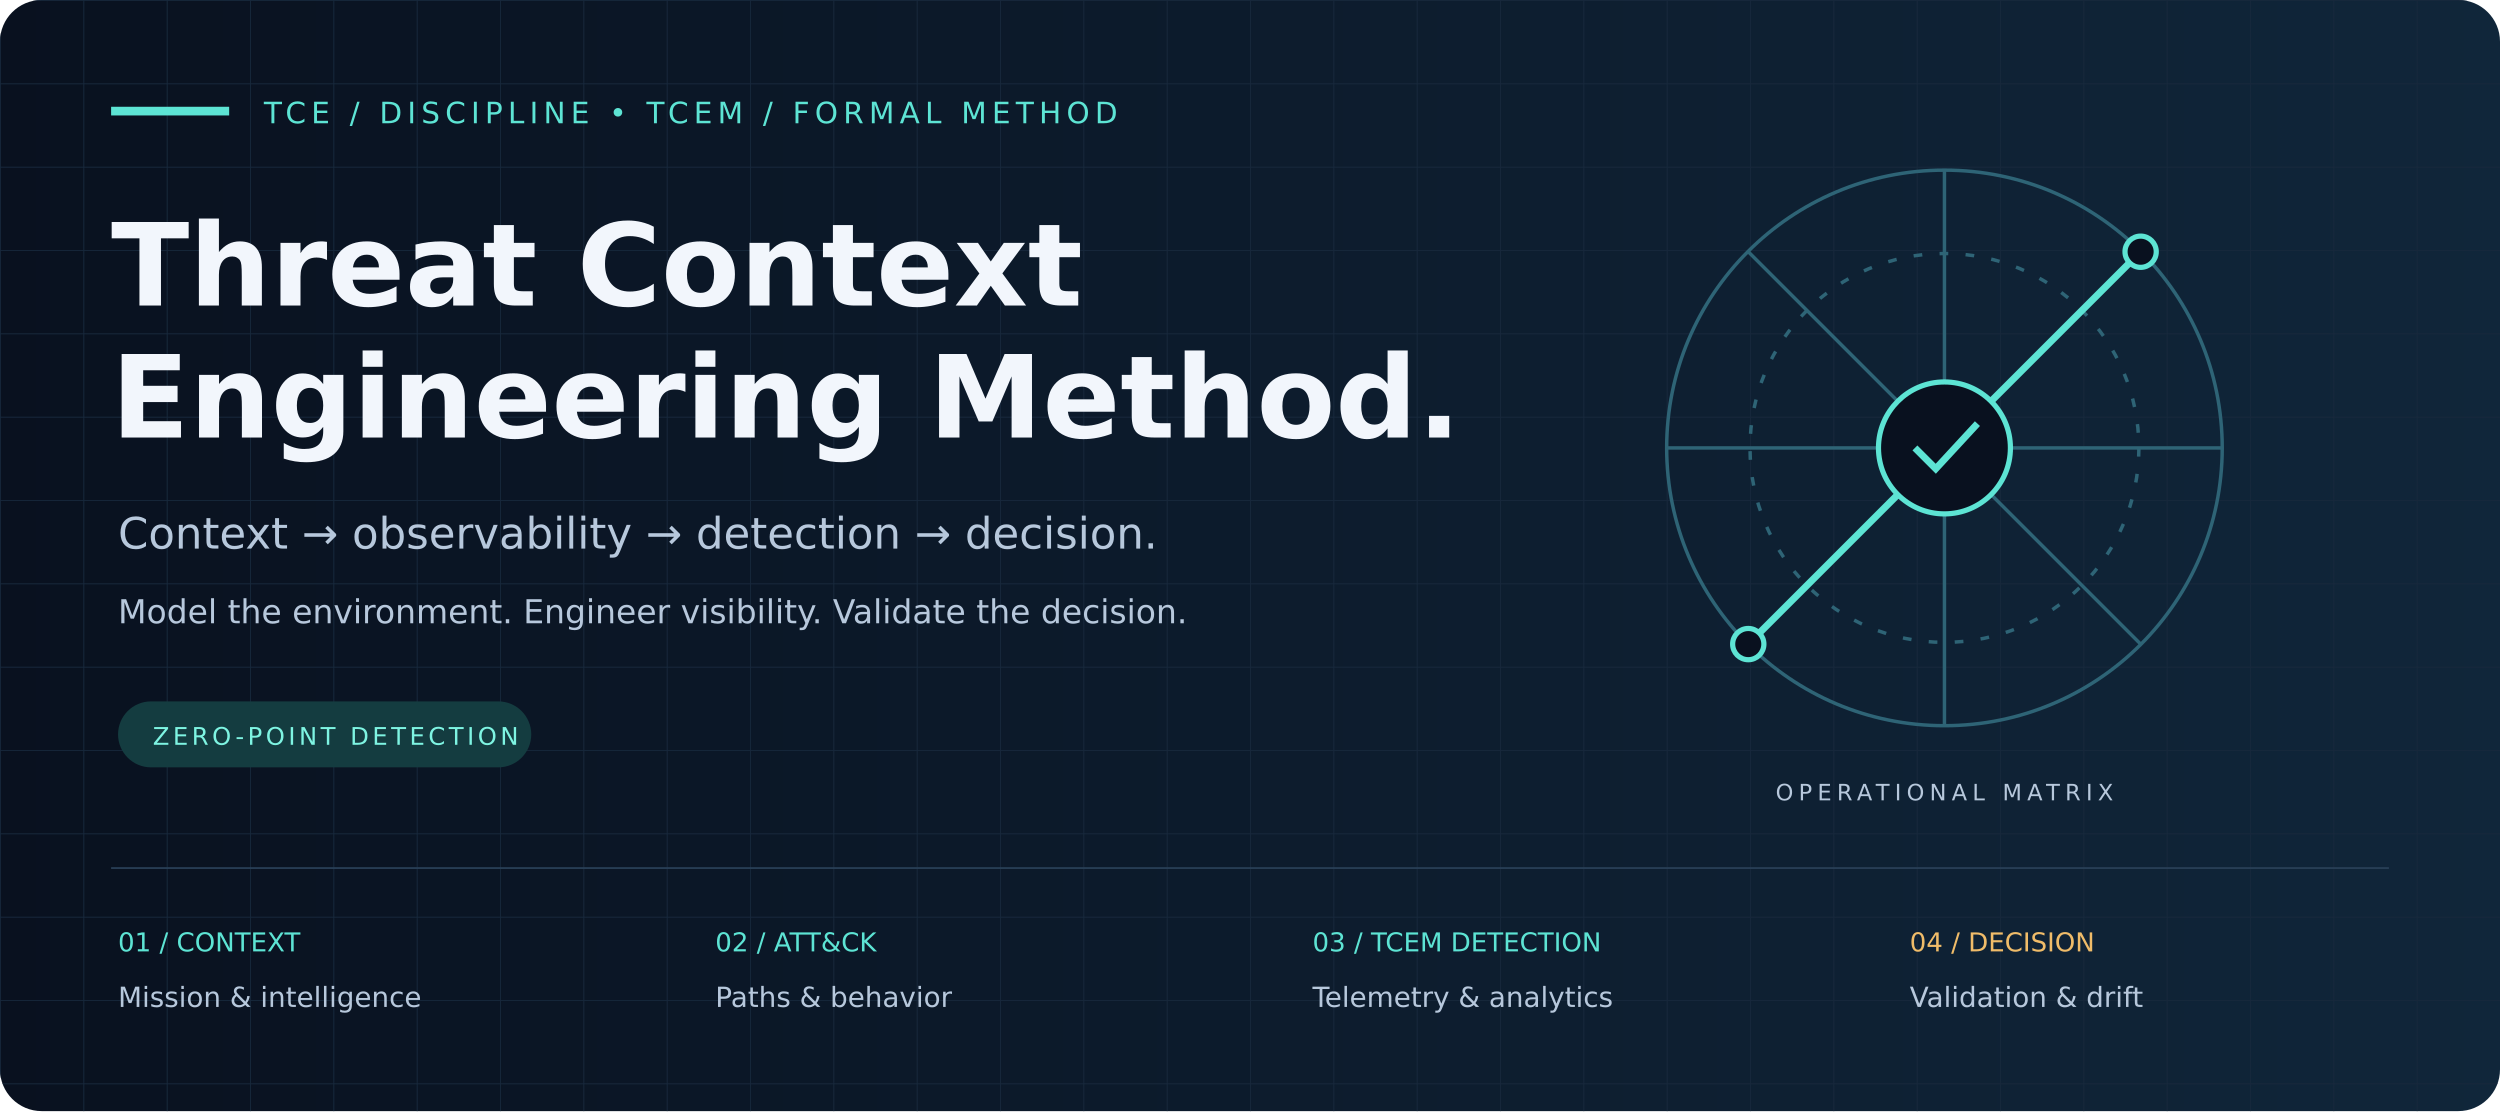
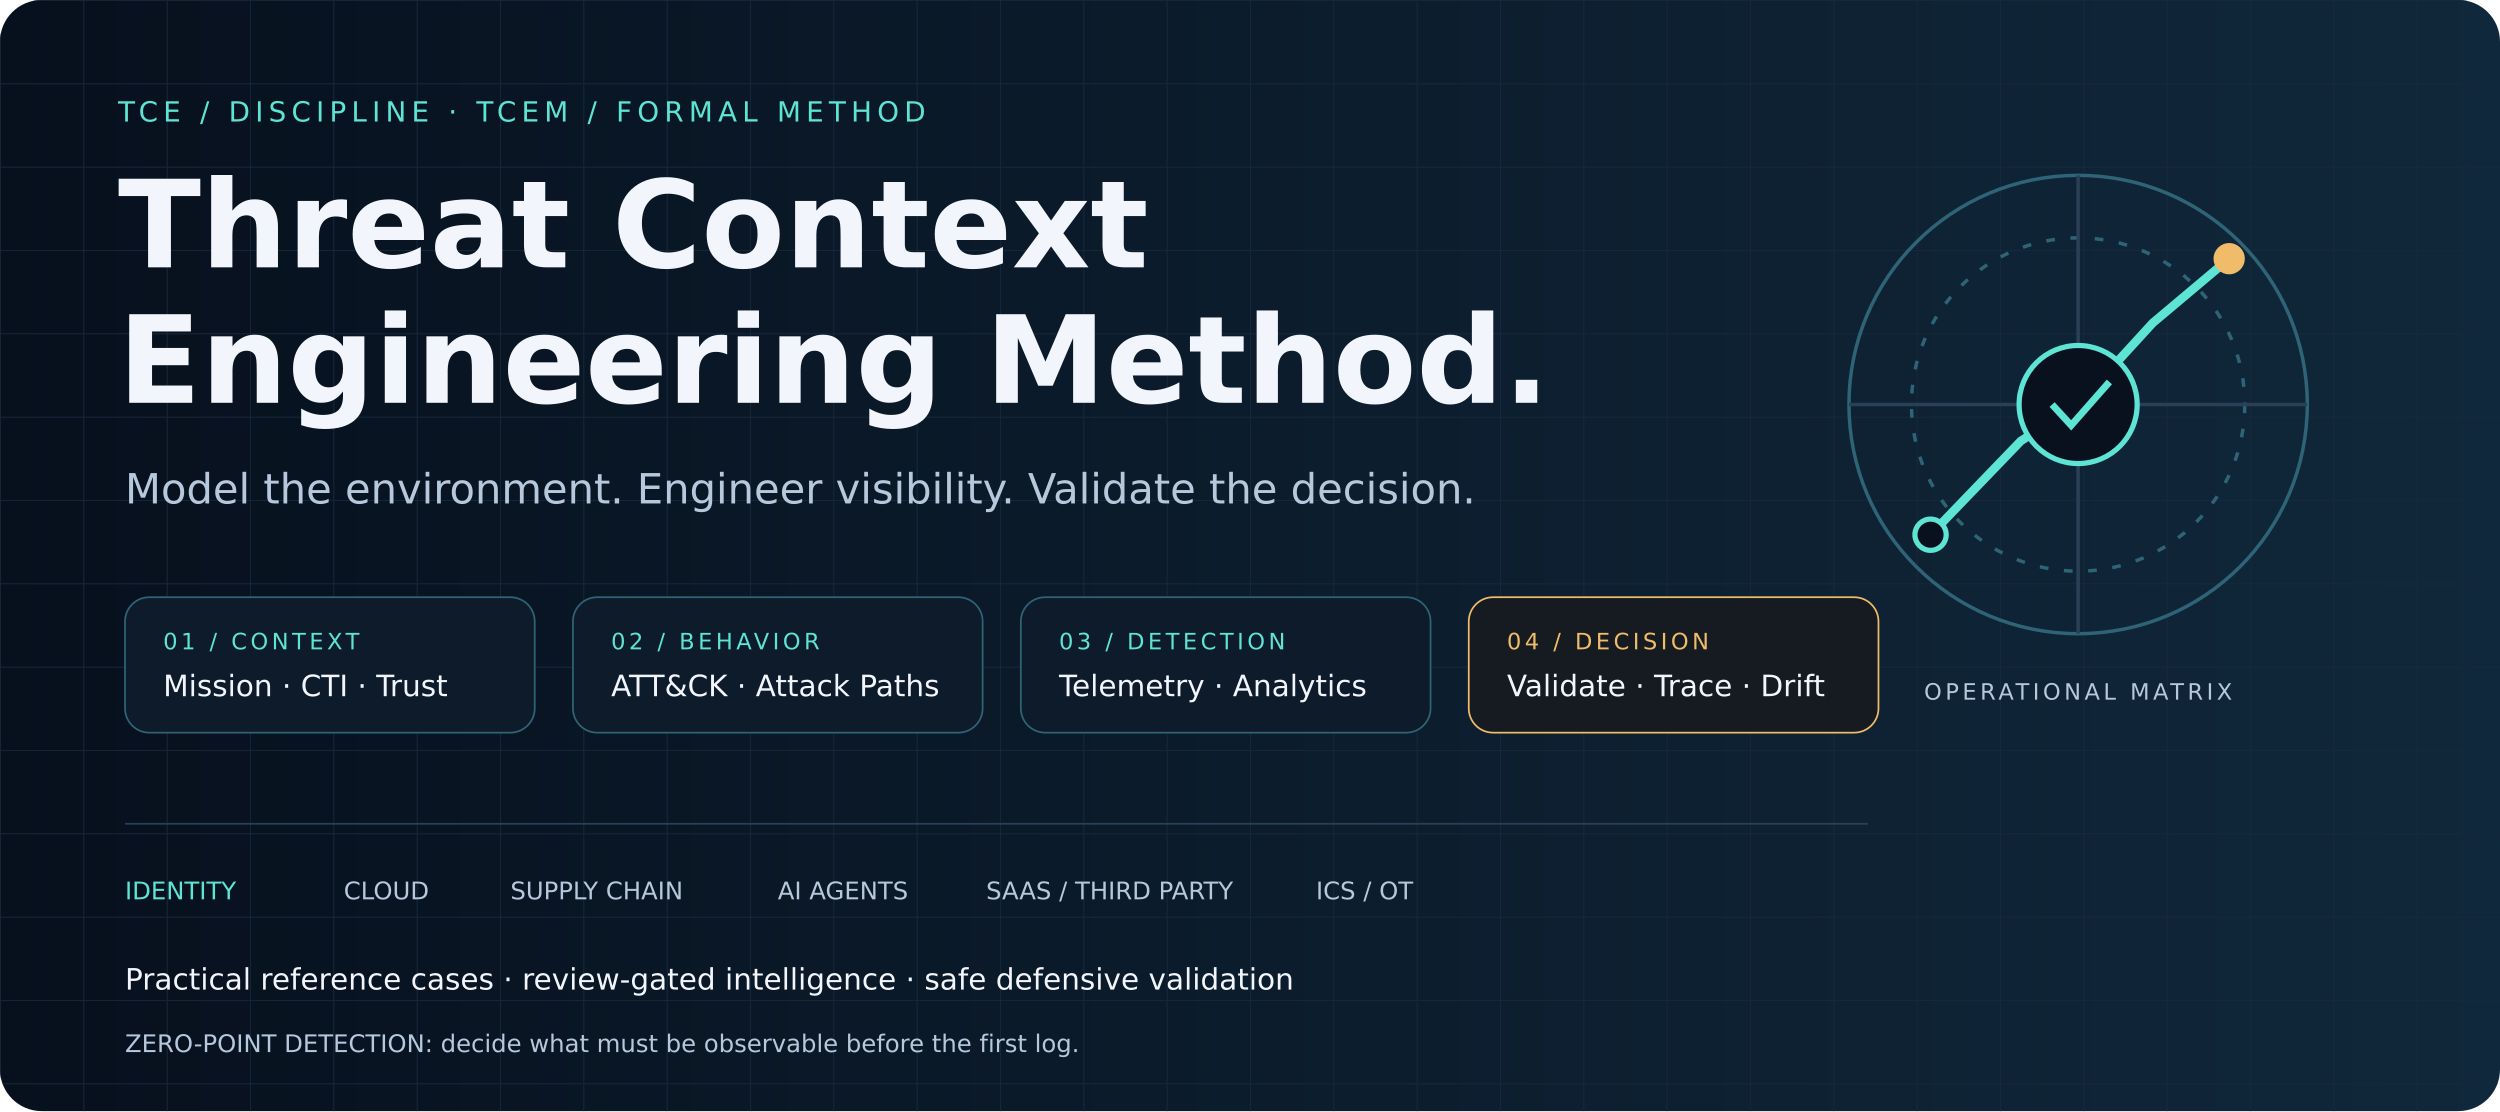
<svg xmlns="http://www.w3.org/2000/svg" width="1440" height="640" viewBox="0 0 1440 640" role="img" aria-labelledby="title desc">
  <defs>
    <pattern id="grid" width="48" height="48" patternUnits="userSpaceOnUse">
      <path d="M48 0H0V48" fill="none" stroke="#17283c" stroke-width="1" />
    </pattern>
-     <linearGradient id="bg">
-       <stop stop-color="#09111f" />
-       <stop offset="1" stop-color="#10263a" />
+     <linearGradient id="bg" x1="0" x2="1">
+       <stop stop-color="#07101d" />
+       <stop offset="1" stop-color="#10283b" />
    </linearGradient>
  </defs>
  <rect width="1440" height="640" rx="24" fill="url(#bg)" />
  <rect width="1440" height="640" rx="24" fill="url(#grid)" />
-   <path d="M64 64H132" stroke="#5de4d4" stroke-width="5" />
  <g font-family="DejaVu Sans,Arial,sans-serif">
-     <text x="152" y="71" font-size="17" fill="#5de4d4" letter-spacing="3">TCE / DISCIPLINE   •   TCEM / FORMAL METHOD</text>
-     <text x="64" y="176" font-size="66" font-weight="bold" fill="#f2f6fc">Threat Context</text>
-     <text x="64" y="252" font-size="66" font-weight="bold" fill="#f2f6fc">Engineering Method.</text>
-     <text x="68" y="316" font-size="25" fill="#b7c8dc">Context → observability → detection → decision.</text>
-     <text x="68" y="359" font-size="19" fill="#b7c8dc">Model the environment. Engineer visibility. Validate the decision.</text>
-     <rect x="68" y="404" width="238" height="38" rx="19" fill="#143c40" />
-     <text x="88" y="429" font-size="14" fill="#7ef4e2" letter-spacing="2">ZERO-POINT DETECTION</text>
-     <g fill="none" stroke="#2e6476" stroke-width="2">
-       <circle cx="1120" cy="258" r="160" />
-       <circle cx="1120" cy="258" r="112" stroke-dasharray="5 10" />
-       <path d="M960 258H1280M1120 98V418M1007 145L1233 371M1007 371L1233 145" />
+     <text x="68" y="70" fill="#5de4d4" font-size="16" letter-spacing="3">TCE / DISCIPLINE  ·  TCEM / FORMAL METHOD</text>
+     <text x="68" y="154" fill="#f2f6fc" font-size="70" font-weight="700">Threat Context</text>
+     <text x="68" y="232" fill="#f2f6fc" font-size="70" font-weight="700">Engineering Method.</text>
+     <text x="72" y="290" fill="#b7c8dc" font-size="24">Model the environment. Engineer visibility. Validate the decision.</text>
+     <g transform="translate(72,344)">
+       <rect width="236" height="78" rx="14" fill="#0d1b2b" stroke="#2e6476" />
+       <text x="22" y="30" fill="#5de4d4" font-size="13" letter-spacing="2">01 / CONTEXT</text>
+       <text x="22" y="57" fill="#f2f6fc" font-size="17">Mission · CTI · Trust</text>
+       <rect x="258" width="236" height="78" rx="14" fill="#0d1b2b" stroke="#2e6476" />
+       <text x="280" y="30" fill="#5de4d4" font-size="13" letter-spacing="2">02 / BEHAVIOR</text>
+       <text x="280" y="57" fill="#f2f6fc" font-size="17">ATT&amp;CK · Attack Paths</text>
+       <rect x="516" width="236" height="78" rx="14" fill="#0d1b2b" stroke="#2e6476" />
+       <text x="538" y="30" fill="#5de4d4" font-size="13" letter-spacing="2">03 / DETECTION</text>
+       <text x="538" y="57" fill="#f2f6fc" font-size="17">Telemetry · Analytics</text>
+       <rect x="774" width="236" height="78" rx="14" fill="#151b21" stroke="#f0bc69" />
+       <text x="796" y="30" fill="#f0bc69" font-size="13" letter-spacing="2">04 / DECISION</text>
+       <text x="796" y="57" fill="#f2f6fc" font-size="17">Validate · Trace · Drift</text>
    </g>
-     <path d="M1007 371L1120 258L1233 145" fill="none" stroke="#5de4d4" stroke-width="4" />
-     <g fill="#09111f" stroke="#5de4d4" stroke-width="3">
-       <circle cx="1007" cy="371" r="9" />
-       <circle cx="1233" cy="145" r="9" />
-       <circle cx="1120" cy="258" r="38" />
+     <g transform="translate(1052,88)">
+       <circle cx="145" cy="145" r="132" fill="none" stroke="#2e6476" stroke-width="2" />
+       <circle cx="145" cy="145" r="96" fill="none" stroke="#2e6476" stroke-width="2" stroke-dasharray="5 9" />
+       <path d="M145 13V277M13 145H277" stroke="#294057" stroke-width="2" />
+       <path d="M60 220L112 166L145 145L188 98L232 61" fill="none" stroke="#5de4d4" stroke-width="5" />
+       <circle cx="60" cy="220" r="9" fill="#09111f" stroke="#5de4d4" stroke-width="3" />
+       <circle cx="145" cy="145" r="34" fill="#09111f" stroke="#5de4d4" stroke-width="3" />
+       <circle cx="232" cy="61" r="9" fill="#f0bc69" />
+       <path d="M130 145l11 12 22-25" fill="none" stroke="#5de4d4" stroke-width="4" />
+       <text x="145" y="315" text-anchor="middle" fill="#b7c8dc" font-size="13" letter-spacing="2">OPERATIONAL MATRIX</text>
    </g>
-     <path d="M1103 258L1115 270L1139 244" fill="none" stroke="#5de4d4" stroke-width="4" />
-     <text x="1120" y="461" text-anchor="middle" font-size="13" fill="#b7c8dc" letter-spacing="3">OPERATIONAL MATRIX</text>
-     <path d="M64 500H1376" stroke="#294057" />
-     <text x="68" y="548" font-size="15" fill="#5de4d4">01 / CONTEXT</text>
-     <text x="412" y="548" font-size="15" fill="#5de4d4">02 / ATT&amp;CK</text>
-     <text x="756" y="548" font-size="15" fill="#5de4d4">03 / TCEM DETECTION</text>
-     <text x="1100" y="548" font-size="15" fill="#f0bc69">04 / DECISION</text>
-     <text x="68" y="580" font-size="16" fill="#b7c8dc">Mission &amp; intelligence</text>
-     <text x="412" y="580" font-size="16" fill="#b7c8dc">Paths &amp; behavior</text>
-     <text x="756" y="580" font-size="16" fill="#b7c8dc">Telemetry &amp; analytics</text>
-     <text x="1100" y="580" font-size="16" fill="#b7c8dc">Validation &amp; drift</text>
+     <rect x="72" y="474" width="1004" height="1" fill="#294057" />
+     <text x="72" y="518" fill="#5de4d4" font-size="14">IDENTITY</text>
+     <text x="198" y="518" fill="#b7c8dc" font-size="14">CLOUD</text>
+     <text x="294" y="518" fill="#b7c8dc" font-size="14">SUPPLY CHAIN</text>
+     <text x="448" y="518" fill="#b7c8dc" font-size="14">AI AGENTS</text>
+     <text x="568" y="518" fill="#b7c8dc" font-size="14">SAAS / THIRD PARTY</text>
+     <text x="758" y="518" fill="#b7c8dc" font-size="14">ICS / OT</text>
+     <text x="72" y="570" fill="#f2f6fc" font-size="17">Practical reference cases · review-gated intelligence · safe defensive validation</text>
+     <text x="72" y="606" fill="#b7c8dc" font-size="14">ZERO-POINT DETECTION: decide what must be observable before the first log.</text>
  </g>
</svg>
